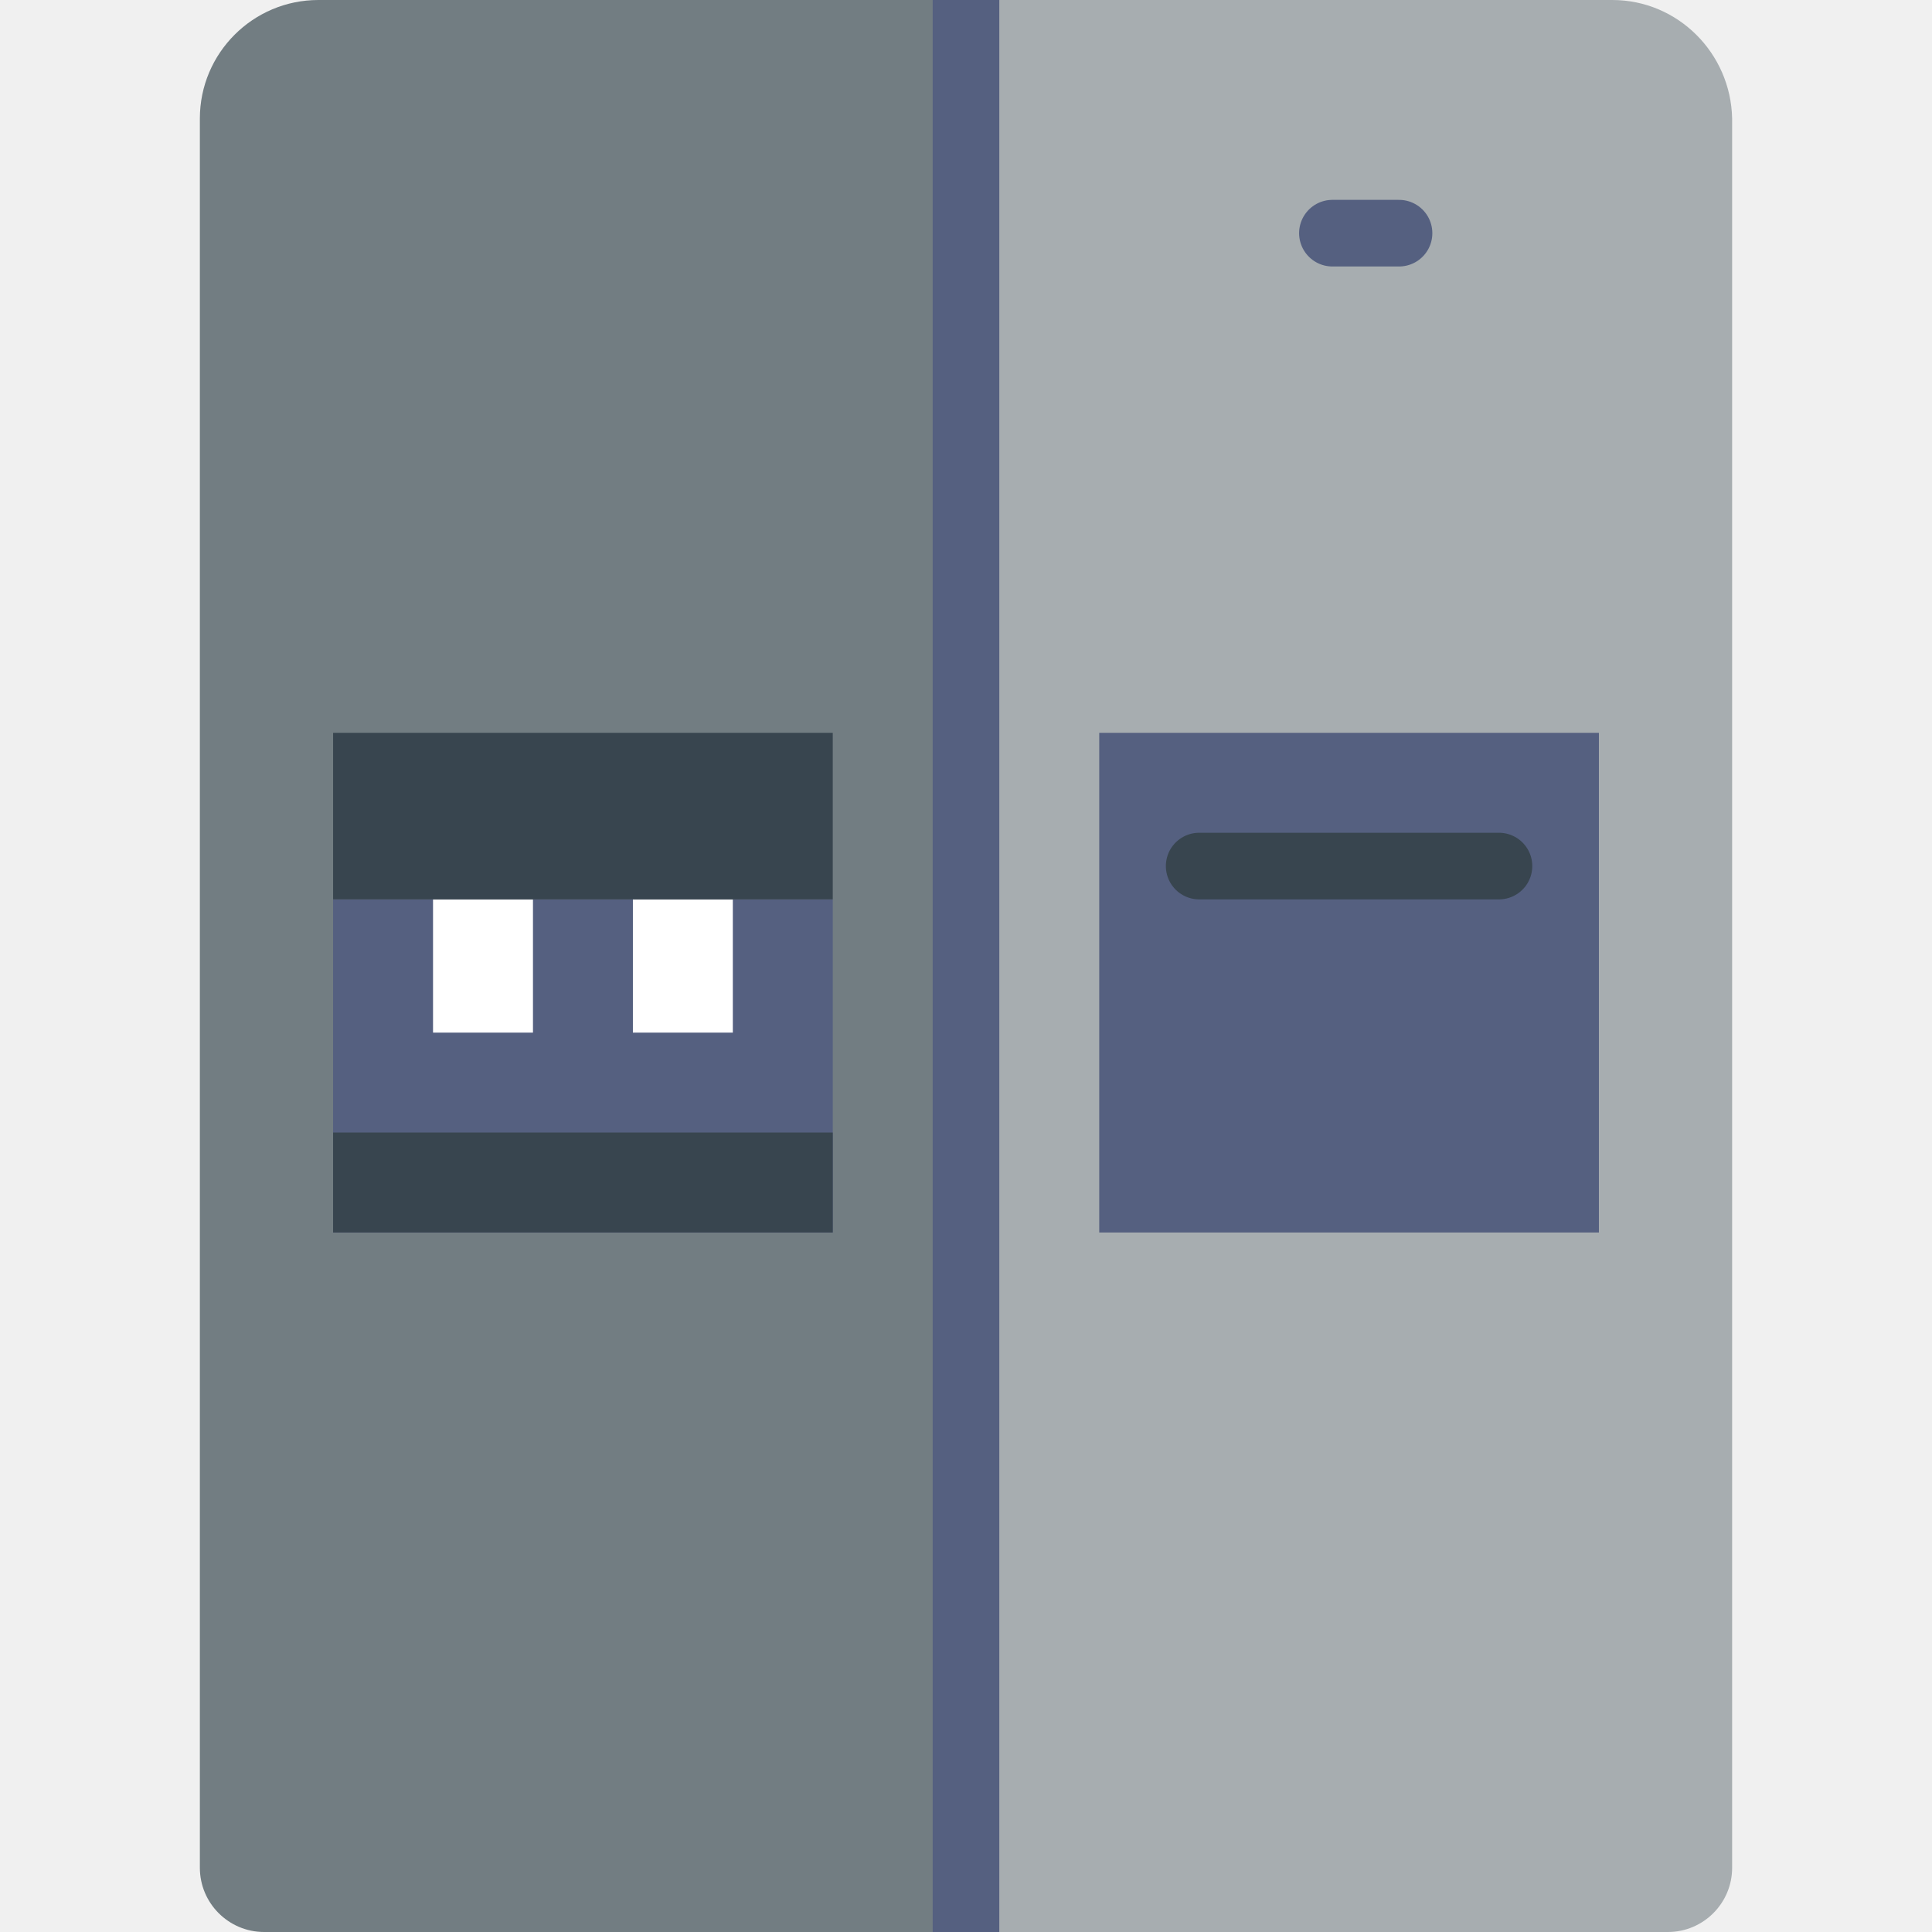
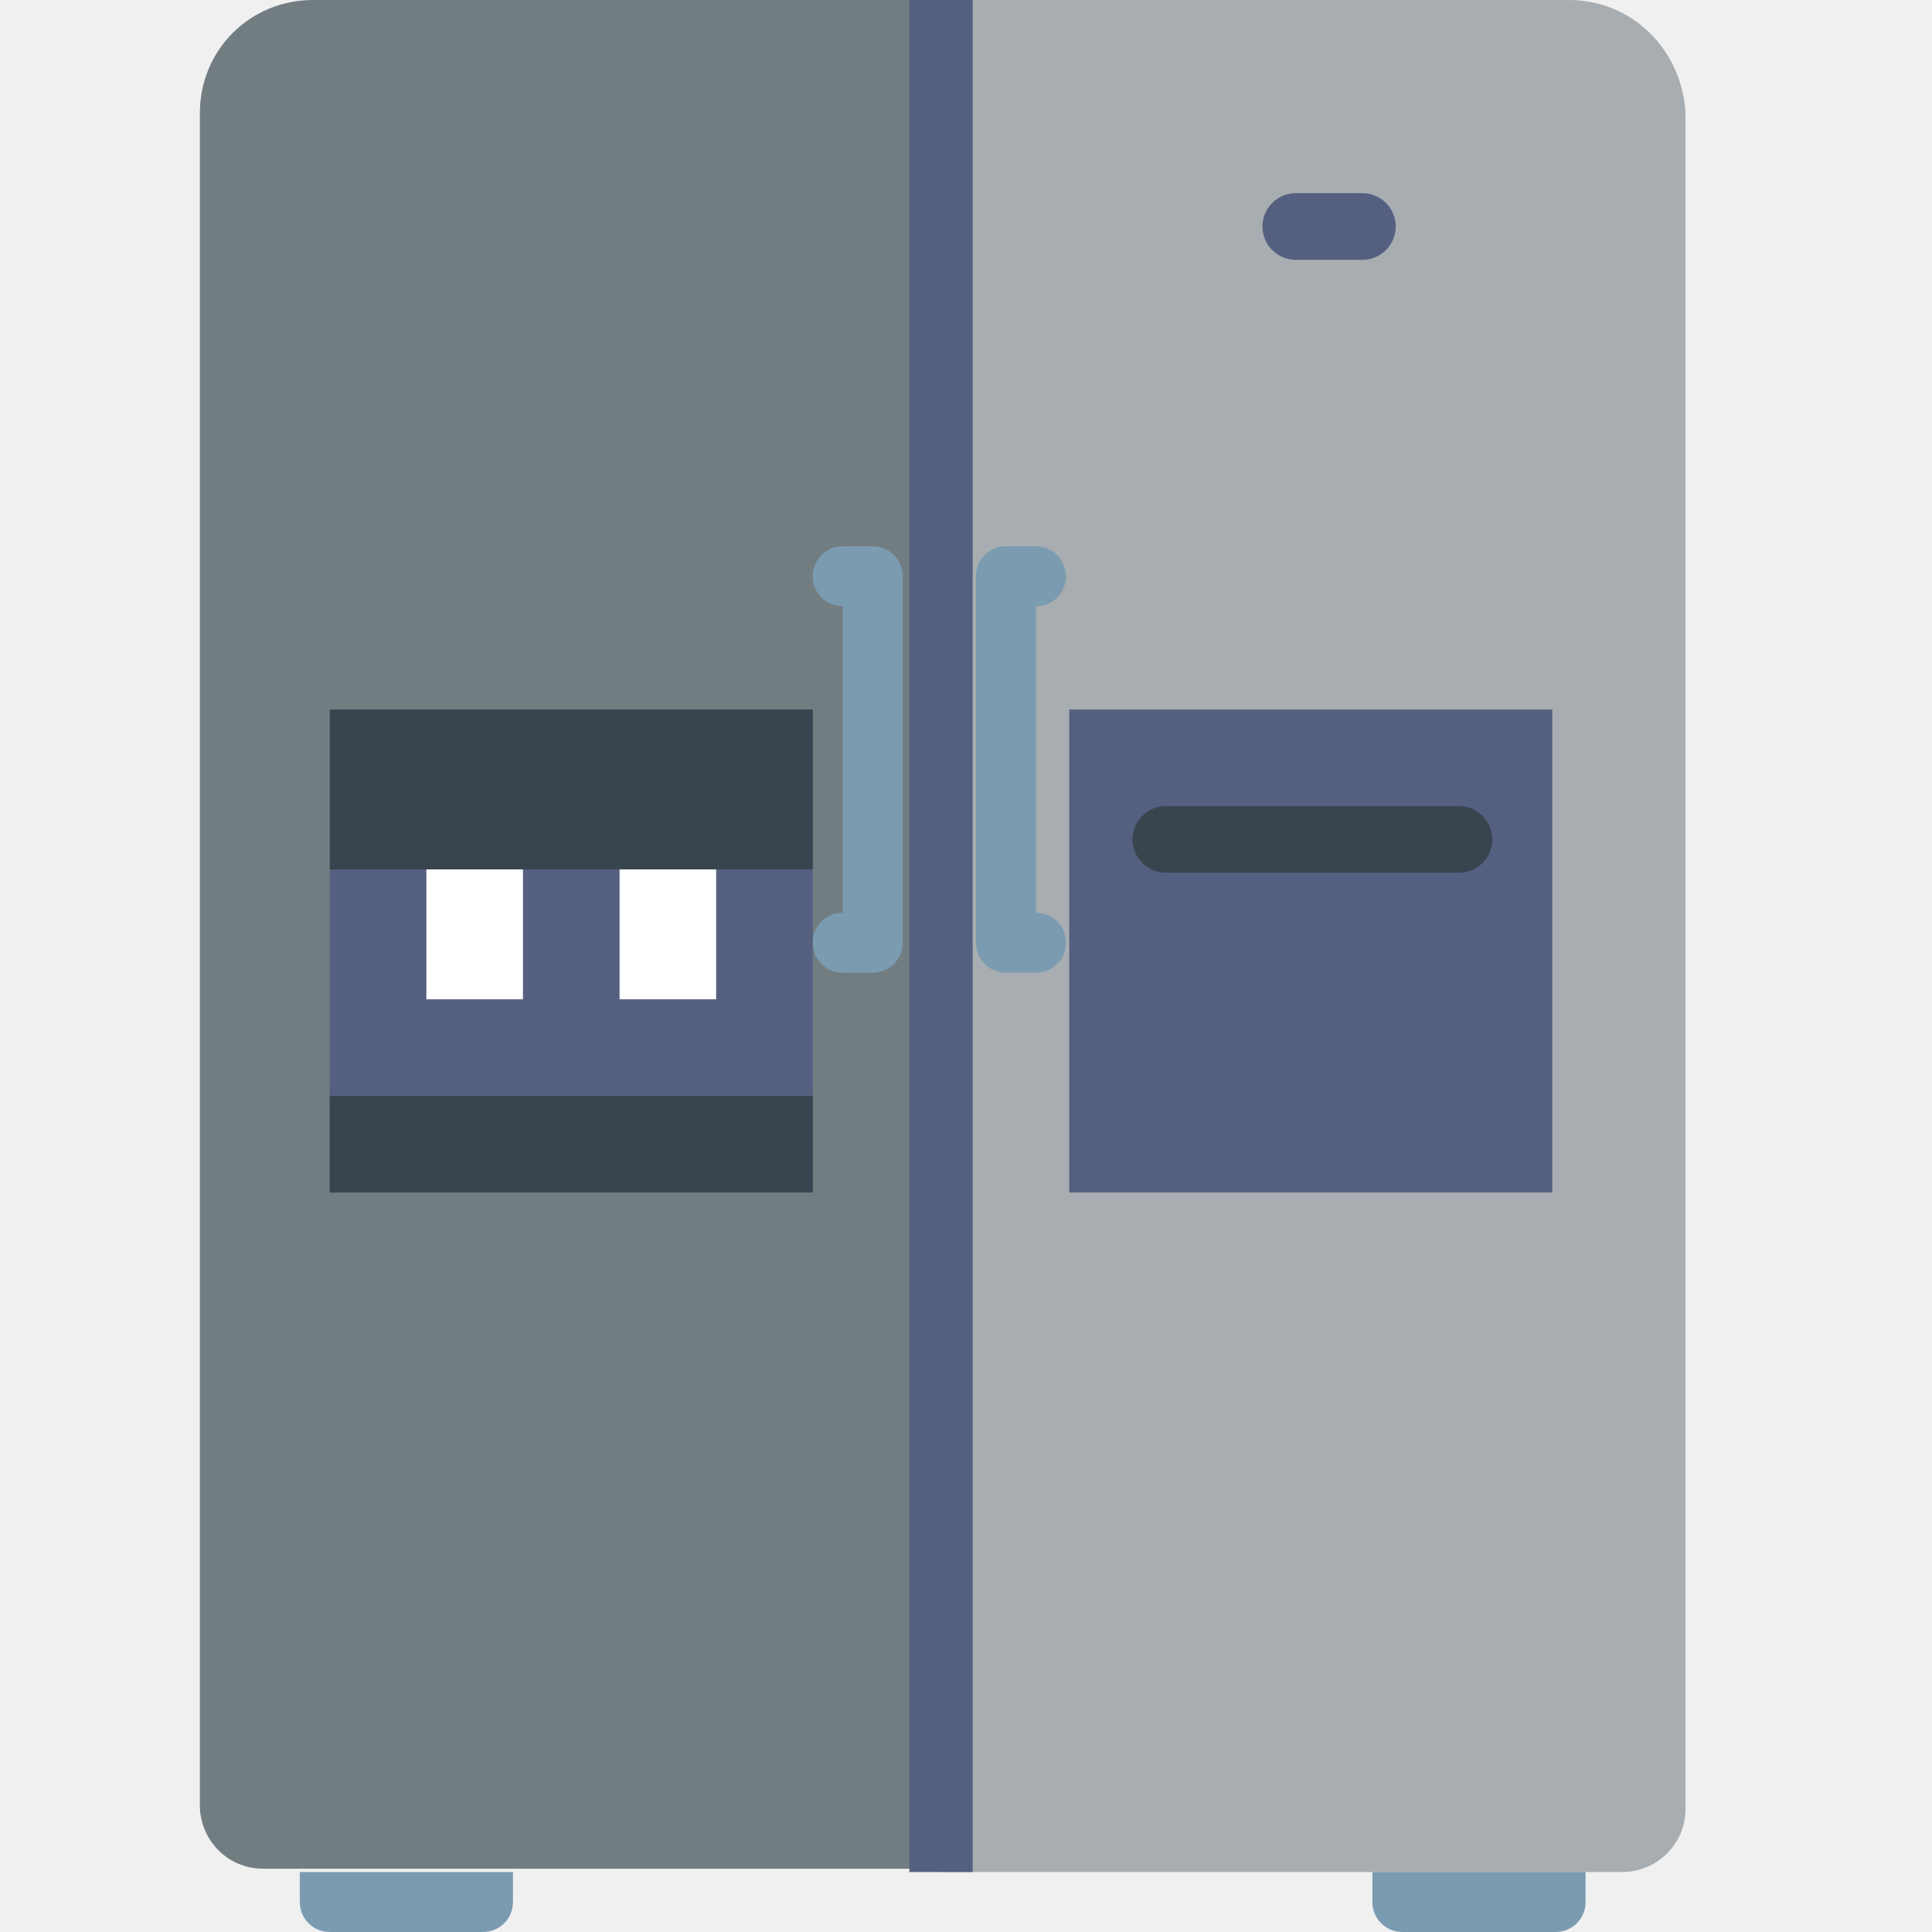
<svg xmlns="http://www.w3.org/2000/svg" version="1.1" id="Capa_1" x="0px" y="0px" viewBox="0 0 58 58" style="enable-background:new 0 0 58 58;" xml:space="preserve">
-   <path style="fill:#A7ADB0;" d="M48.403,0H29v58h18.044h3.026c1.066,0,1.93-0.864,1.93-1.93V3.56C51.96,1.594,50.368,0,48.403,0z" />
-   <path style="fill:#727D82;" d="M9.56,0C7.594,0,6,1.594,6,3.56v52.51C6,57.136,6.864,58,7.93,58H29V0H9.56z" />
-   <line style="fill:none;stroke:#556080;stroke-width:2;stroke-linecap:round;stroke-miterlimit:10;" x1="40" y1="7" x2="42" y2="7" />
-   <rect x="10" y="27" style="fill:#556080;" width="15" height="10" />
-   <rect x="33" y="22" style="fill:#556080;" width="15" height="15" />
-   <rect x="10" y="34" style="fill:#38454F;" width="15" height="3" />
-   <rect x="13" y="27" style="fill:#FFFFFF;" width="3" height="4" />
-   <rect x="19" y="27" style="fill:#FFFFFF;" width="3" height="4" />
-   <line style="fill:none;stroke:#38454F;stroke-width:2;stroke-linecap:round;stroke-miterlimit:10;" x1="36" y1="26" x2="45" y2="26" />
-   <rect x="10" y="22" style="fill:#38454F;" width="15" height="5" />
-   <rect x="28" style="fill:#556080;" width="2" height="58" />
+   <style type="text/css">
+ 	.st0{fill:#A7ADB0;}
+ 	.st1{fill:#727D82;}
+ 	.st2{fill:none;stroke:#556080;stroke-width:2;stroke-linecap:round;stroke-miterlimit:10;}
+ 	.st3{fill:#556080;}
+ 	.st4{fill:#38454F;}
+ 	.st5{fill:#FFFFFF;}
+ 	.st6{fill:none;stroke:#38454F;stroke-width:2;stroke-linecap:round;stroke-miterlimit:10;}
+ 	.st7{fill:#7B9BB1;}
+ </style>
+   <path class="st0" d="M47.1,0H28.3v56.2h17.5h2.9c1,0,1.9-0.8,1.9-1.9V3.4C50.5,1.5,49,0,47.1,0z" />
+   <path class="st1" d="M9.4,0C7.5,0,6,1.5,6,3.4v50.8c0,1,0.8,1.9,1.9,1.9h20.4V0H9.4z" />
+   <line class="st2" x1="38.9" y1="6.8" x2="40.9" y2="6.8" />
+   <rect x="9.9" y="26.1" class="st3" width="14.5" height="9.7" />
+   <rect x="32.1" y="21.3" class="st3" width="14.5" height="14.5" />
+   <rect x="9.9" y="32.9" class="st4" width="14.5" height="2.9" />
+   <rect x="12.8" y="26.1" class="st5" width="2.9" height="3.9" />
+   <rect x="18.6" y="26.1" class="st5" width="2.9" height="3.9" />
+   <line class="st6" x1="35" y1="25.2" x2="43.8" y2="25.2" />
+   <rect x="9.9" y="21.3" class="st4" width="14.5" height="4.8" />
+   <rect x="27.3" class="st3" width="1.9" height="56.2" />
+   <path class="st7" d="M41.2,57.1c0,0.5,0.4,0.9,0.9,0.9h4.6c0.5,0,0.9-0.4,0.9-0.9v-0.9h-6.4V57.1z" />
+   <path class="st7" d="M9,57.1C9,57.6,9.4,58,9.9,58h4.6c0.5,0,0.9-0.4,0.9-0.9v-0.9H9V57.1z" />
  <g>
- </g>
+     <path class="st7" d="M25.3,18.2v9.2c-0.5,0-0.9,0.4-0.9,0.9c0,0.5,0.4,0.9,0.9,0.9h0.9c0.5,0,0.9-0.4,0.9-0.9v-11   c0-0.5-0.4-0.9-0.9-0.9h-0.9c-0.5,0-0.9,0.4-0.9,0.9C24.4,17.8,24.8,18.2,25.3,18.2z" />
+   </g>
  <g>
- </g>
-   <g>
- </g>
-   <g>
- </g>
-   <g>
- </g>
-   <g>
- </g>
-   <g>
- </g>
-   <g>
- </g>
-   <g>
- </g>
-   <g>
- </g>
-   <g>
- </g>
-   <g>
- </g>
-   <g>
- </g>
-   <g>
- </g>
-   <g>
- </g>
+     <path class="st7" d="M31.1,27.4v-9.2c0.5,0,0.9-0.4,0.9-0.9c0-0.5-0.4-0.9-0.9-0.9h-0.9c-0.5,0-0.9,0.4-0.9,0.9v11   c0,0.5,0.4,0.9,0.9,0.9h0.9c0.5,0,0.9-0.4,0.9-0.9C32,27.8,31.6,27.4,31.1,27.4z" />
+   </g>
</svg>
